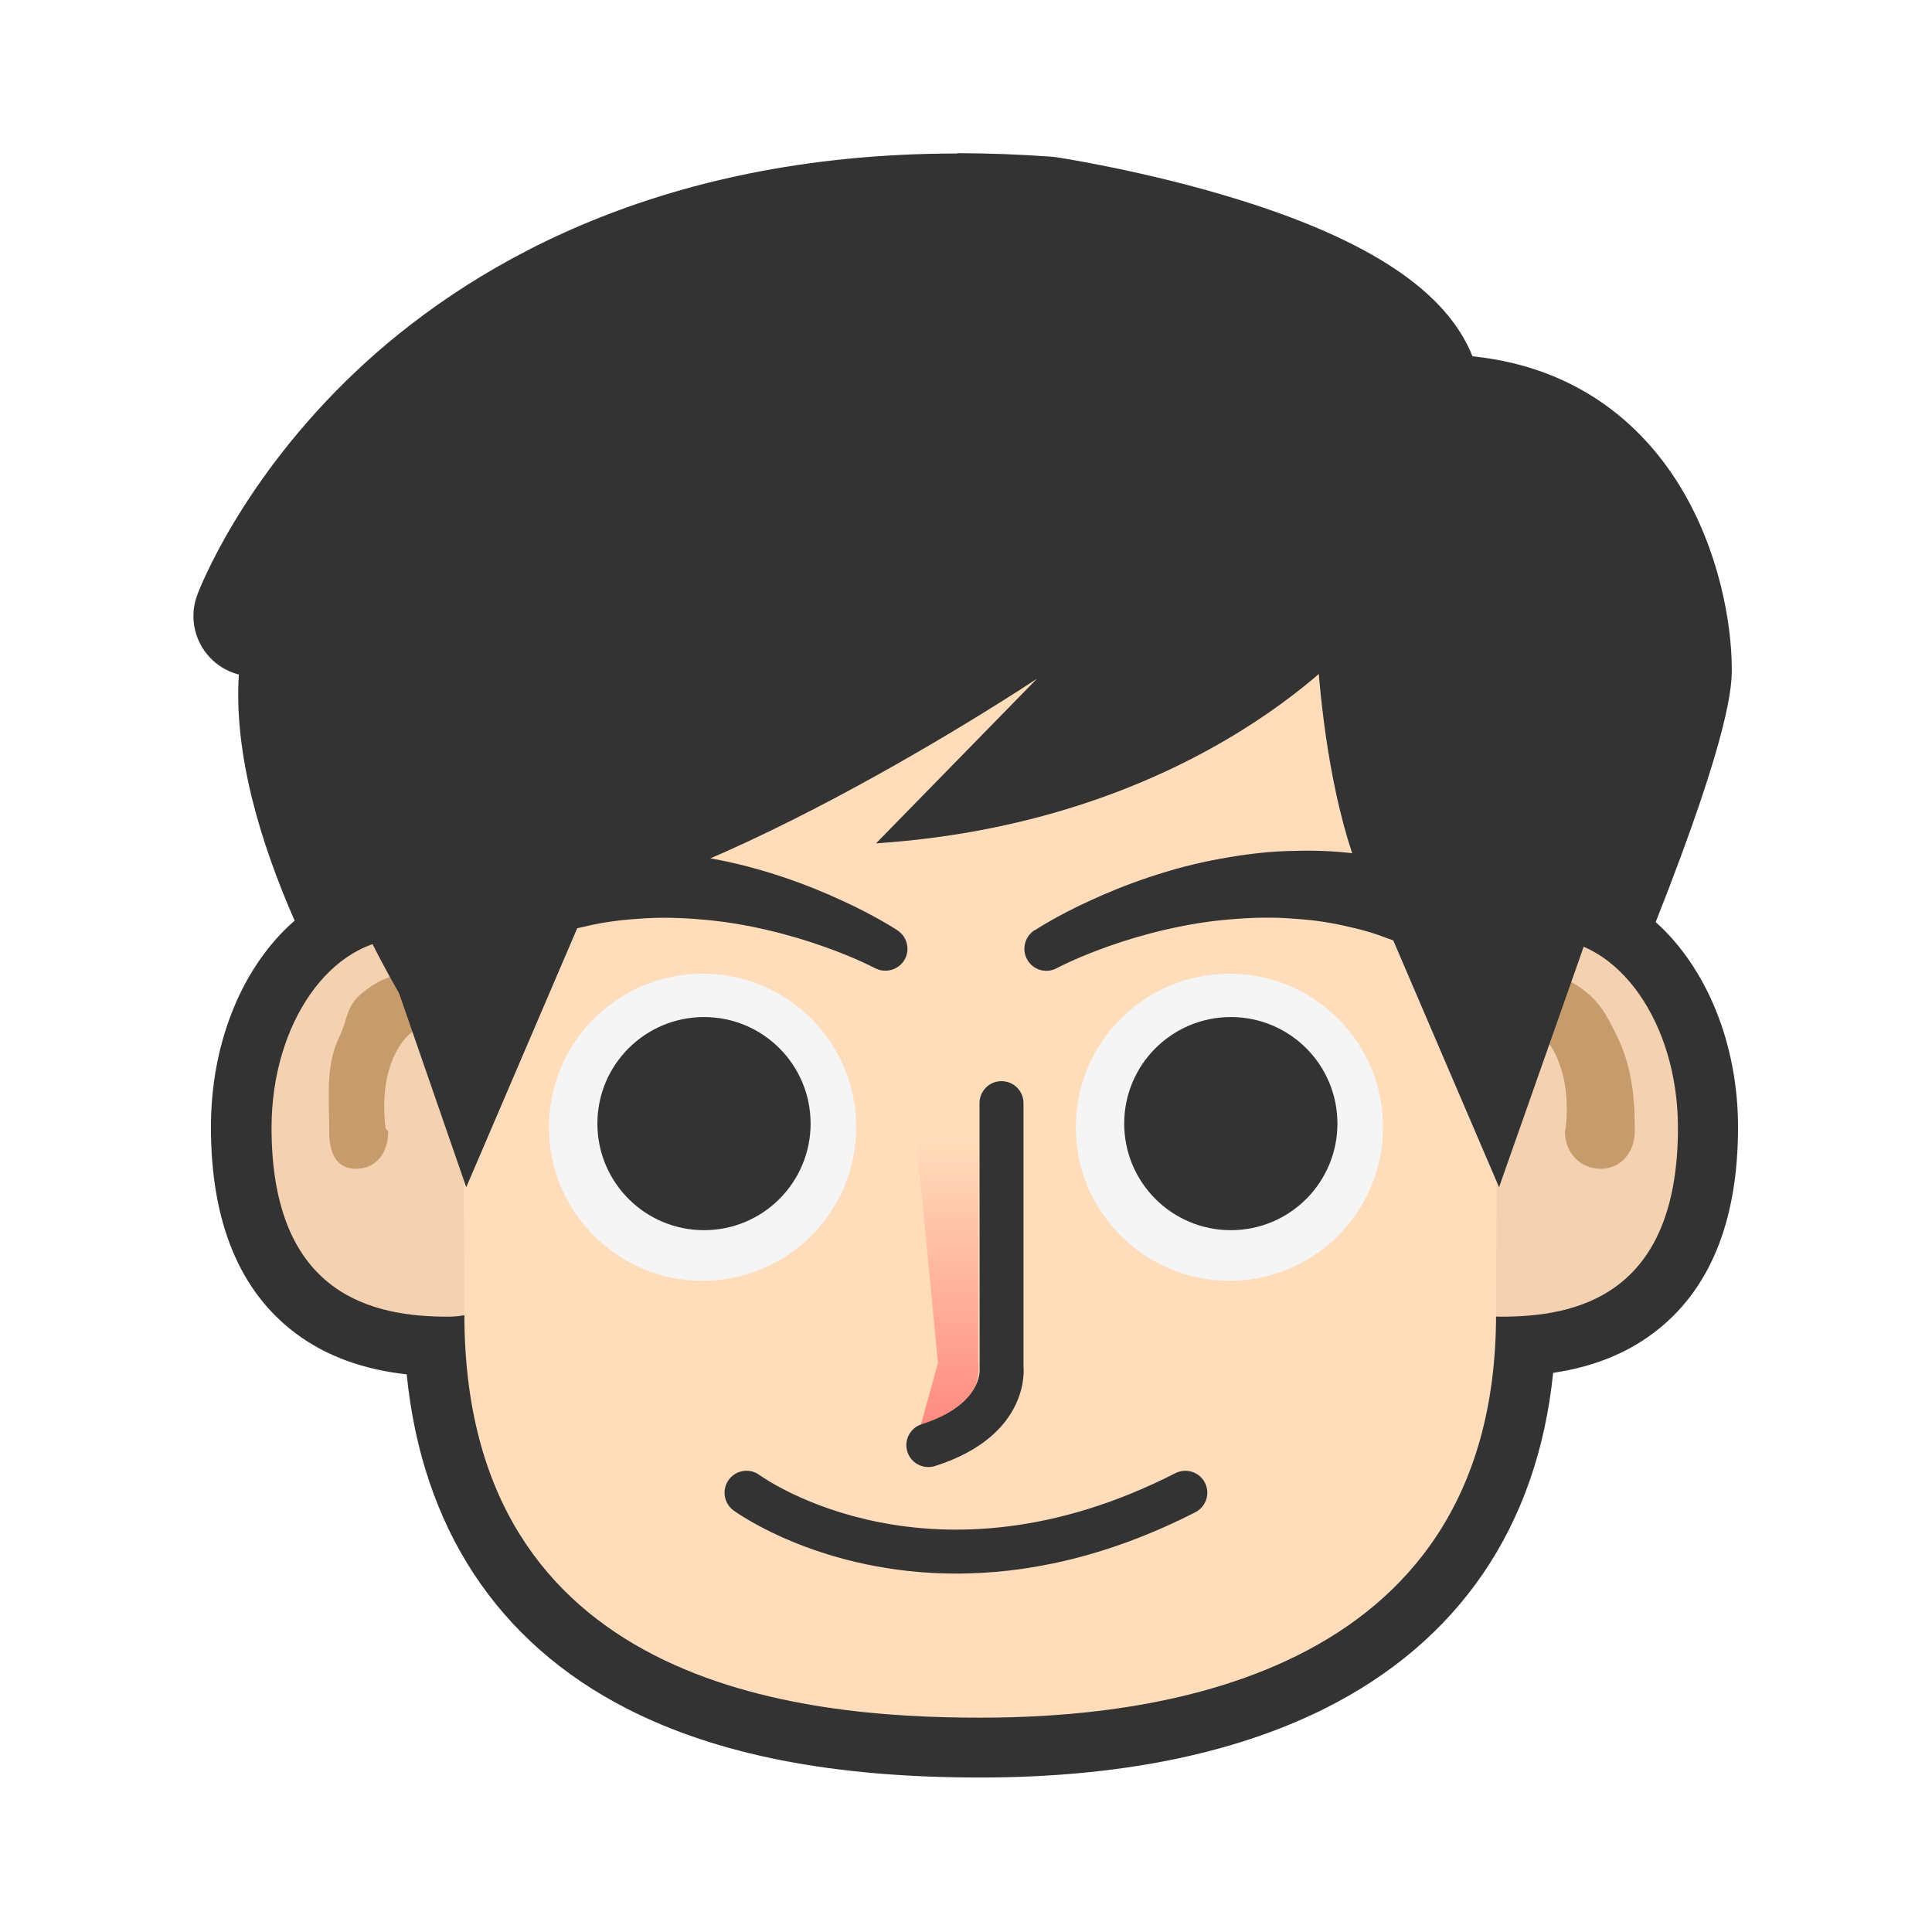
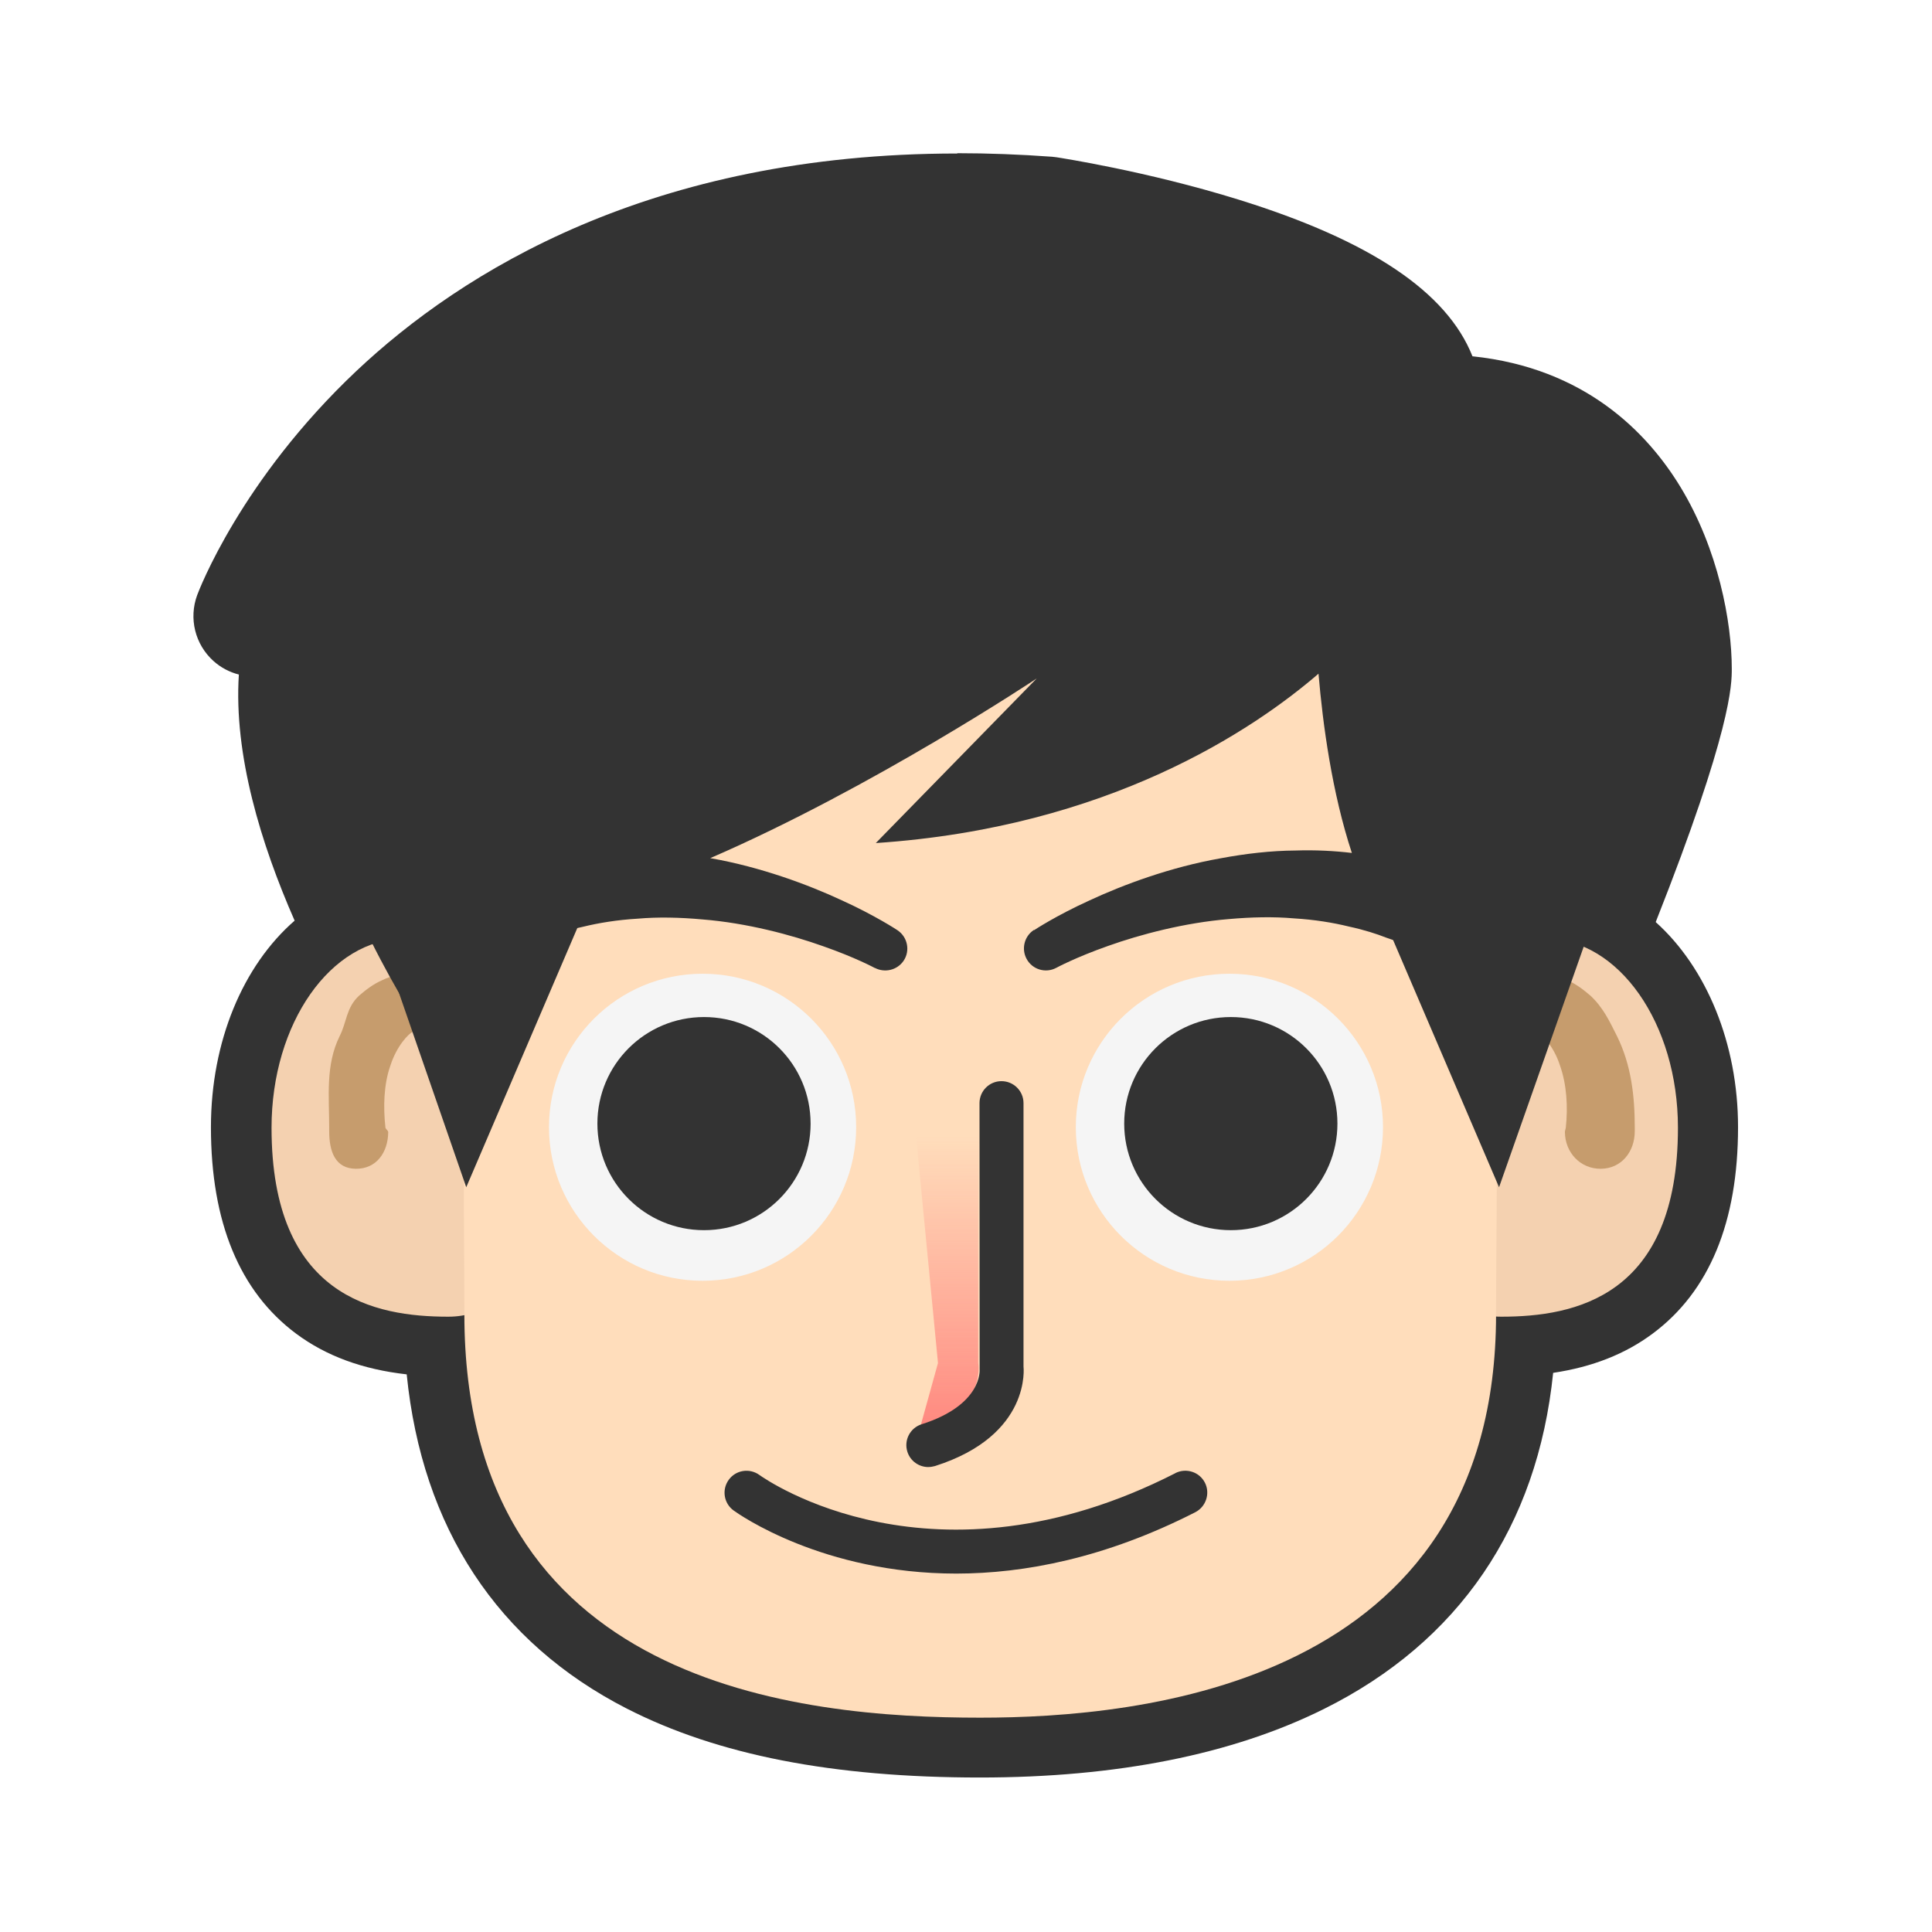
- <svg xmlns="http://www.w3.org/2000/svg" version="1.1" id="Layer_1" x="0px" y="0px" width="256px" height="256px" viewBox="0 0 256 256" enable-background="new 0 0 256 256" xml:space="preserve">
-   <path fill="#333333" d="M129.885,231.602c-18.807,0-33.515-2.845-44.964-8.696c-17.02-8.703-26.18-23.65-27.27-44.468  c-21.16-0.793-25.66-16.104-25.66-29.004c0-11.291,4.8-21.348,12.07-26.113c-5.58-11.88-10.41-26.64-7.68-38.49  c-0.28,0.14-0.59,0.29-0.91,0.45c-0.56,0.29-1.18,0.42-1.78,0.42c-0.96,0-1.92-0.35-2.67-1.02c-1.22-1.1-1.65-2.83-1.07-4.37  c0.21-0.58,5.44-14.36,20.08-28.16C63.43,39.48,87.66,24.4,126.9,24.4c3.991,0,8.12,0.16,12.273,0.47  c0.104,0.01,0.205,0.02,0.306,0.04c4.851,0.74,47.541,7.68,52.451,25.3c0.079,0.295,0.159,0.596,0.229,0.904  c27.31,1.163,33.37,27.38,33.37,37.62c0,5-3.521,16.34-10.461,33.72c-0.039,0.27-0.1,0.54-0.189,0.81l-0.12,0.36  c7.07,4.89,11.61,14.74,11.61,25.81c0,12.601-4.301,27.494-24.21,28.92c-1.89,34.381-27.39,53.246-72.229,53.246L129.885,231.602z" />
-   <path fill="#333333" d="M126.878,28.4c3.843,0,7.836,0.145,11.978,0.453c0,0,44.84,6.783,49.203,22.416  c0.33,1.19,0.51,2.47,0.58,3.81c0.541-0.02,1.07-0.03,1.59-0.03c26.67,0,31.271,25.37,31.271,33.66c0,5.96-6.46,22.98-10.55,33.17  l0.119,0.03l-1.239,3.52c7.229,3.1,12.489,12.66,12.489,23.969c0,22.431-13.719,25.03-23.409,25.03c-0.24,0-0.47-0.02-0.69-0.03  c-0.189,48.92-47.3,53.15-68.35,53.15c-23.98,0-68.29-4.24-68.35-53.35c-0.67,0.13-1.39,0.21-2.15,0.21  c-9.69,0-23.41-2.601-23.41-25.04c0-11.78,5.7-21.65,13.39-24.32c-5.52-10.95-13.85-31.25-7.47-44.03c0,0,1.4-2.14-0.67-2.14  c-1.16,0-3.4,0.66-7.57,2.75c0,0,19.8-53.29,93.21-53.29" />
-   <path fill="#333333" d="M126.849,20.339c-40.55,0-65.68,15.67-79.63,28.82c-15.31,14.45-20.86,29.07-21.09,29.69  c-1.14,3.08-0.29,6.54,2.16,8.74c0.98,0.88,2.14,1.48,3.36,1.79c-0.69,10.65,2.93,22.45,7.39,32.61  c-6.85,5.96-11.09,16.01-11.09,27.38c0,12.57,3.8,21.77,11.29,27.35c3.97,2.95,8.79,4.73,14.65,5.391  c2.04,20.3,12.02,35.52,29.17,44.289c12.03,6.15,27.33,9.131,46.78,9.131c18.13,0,33.45-3.051,45.56-9.07  c17.91-8.9,28.32-24.21,30.4-44.55c5.21-0.78,9.57-2.5,13.2-5.21c7.5-5.58,11.3-14.78,11.3-27.35c0-11.08-4.189-21.141-10.91-27.171  c10.08-25.5,10.08-31.52,10.08-33.55c0-6.24-1.789-15.85-6.8-24.1c-4.41-7.25-12.681-15.77-27.56-17.32  c-3.391-8.54-13.551-15.34-30.961-20.75c-12.189-3.79-23.66-5.54-24.14-5.62c-0.2-0.03-0.399-0.05-0.6-0.07  c-4.25-0.31-8.479-0.47-12.57-0.47L126.849,20.339z" />
-   <path fill="#F4D1B0" d="M187.223,149.434c0,13.83,2.004,25.035,11.7,25.035c9.7,0,23.413-2.6,23.413-25.04  c0-13.829-7.859-25.04-17.553-25.04c-9.697,0-17.561,11.21-17.561,25.03V149.434z" />
-   <path fill="#C69C6D" d="M190.13,149.34c0.042-3.876,0.845-8.29,2.74-12.04c0.962-1.907,2.18-3.76,3.899-5.366  c1.713-1.57,4.155-2.92,6.99-2.955c1.07,0.101,0.85,0,1.862,0.221c0.81,0.16,1.512,0.41,2.05,0.68c1.2,0.52,2.17,1.28,3.07,2.051  c1.72,1.6,2.563,3.459,3.52,5.359c1.9,3.84,2.355,7.99,2.355,12.13v0.479c0,2.711-1.766,4.94-4.479,4.971  c-2.72,0.029-4.75-2.141-4.779-4.86c0-0.2,0.1-0.409,0.119-0.6c0.301-2.729,0.121-5.71-0.77-8.22c-0.83-2.61-2.5-4.26-2.98-4.431  c-0.289-0.149-1.069-0.13-2.049,0.53c-0.951,0.66-1.921,1.74-2.73,3.01c-1.66,2.641-2.65,5.62-3.02,9.2l-0.011,0.14  c-0.18,1.59-1.61,2.75-3.2,2.58c-1.5-0.16-2.609-1.449-2.6-2.92L190.13,149.34z" />
-   <path fill="#F4D1B0" d="M71.094,149.434c0,13.83-2.006,25.035-11.703,25.035c-9.69,0-23.41-2.6-23.41-25.04  c0-13.829,7.86-25.04,17.56-25.04S71.1,135.6,71.1,149.43L71.094,149.434z" />
-   <path fill="#C69C6D" d="M68.184,149.34c-0.037-3.876-0.838-8.29-2.734-12.04c-0.96-1.907-2.186-3.76-3.906-5.366  c-1.707-1.57-4.152-2.92-6.984-2.955c-1.072,0.101-0.855,0-1.863,0.221c-0.814,0.16-1.512,0.41-2.053,0.68  c-1.195,0.52-2.166,1.28-3.064,2.051c-1.723,1.6-1.608,3.459-2.573,5.359c-1.893,3.84-1.386,7.99-1.386,12.13v0.479  c0,2.711,0.81,4.94,3.52,4.971c2.72,0.029,4.27-2.141,4.3-4.86c0-0.2-0.35-0.409-0.37-0.6c-0.3-2.729-0.23-5.71,0.66-8.22  c0.83-2.61,2.45-4.26,2.92-4.431c0.29-0.149,1.04-0.13,2.02,0.53c0.95,0.66,1.9,1.74,2.71,3.01c1.67,2.641,2.64,5.62,3.02,9.2  l0.01,0.14c0.18,1.59,1.6,2.75,3.19,2.58c1.5-0.16,2.61-1.449,2.6-2.92L68.184,149.34z" />
-   <path fill="#FFDDBB" d="M198.236,174.156c0,49.197-47.262,53.445-68.353,53.445c-23.996,0-68.35-4.24-68.35-53.44  c0-49.19-5.092-112.34,68.35-112.34c74.171,0,68.353,63.15,68.353,112.35V174.156z" />
-   <path fill="#333333" d="M48.69,119.504l13.09,37.811L80.683,113.2 M211.083,121.93l-12.45,35.382l-18.908-44.109" />
-   <path fill="#F5F5F5" d="M113.446,149.354c0,11.244-9.105,20.356-20.348,20.356c-11.243,0-20.354-9.112-20.354-20.356  c0-11.229,9.11-20.33,20.354-20.33C104.342,129.023,113.446,138.122,113.446,149.354z" />
-   <path fill="#333333" d="M107.41,148.88c0,7.804-6.317,14.125-14.122,14.125c-7.803,0-14.13-6.319-14.13-14.125  c0-7.8,6.327-14.116,14.13-14.116c7.805,0,14.12,6.316,14.12,14.116H107.41z" />
-   <path fill="#F5F5F5" d="M183.255,149.354c0,11.244-9.104,20.356-20.348,20.356s-20.357-9.112-20.357-20.356  c0-11.229,9.115-20.33,20.357-20.33C174.148,129.023,183.255,138.122,183.255,149.354z" />
-   <path fill="#333333" d="M177.216,148.88c0,7.804-6.315,14.125-14.123,14.125c-7.8,0-14.13-6.319-14.13-14.125  c0-7.8,6.33-14.116,14.13-14.116C170.898,134.764,177.216,141.08,177.216,148.88z" />
-   <path fill="#333333" d="M126.73,208.51c-17.718,0-28.84-7.867-29.528-8.367c-1.295-0.943-1.584-2.757-0.643-4.056  c0.93-1.295,2.74-1.592,4.05-0.657c0.93,0.668,23.08,16.133,55.14-0.229c1.431-0.716,3.181-0.164,3.91,1.271  c0.729,1.426,0.159,3.18-1.271,3.909c-11.93,6.093-22.67,8.13-31.68,8.13H126.73z" />
-   <path fill="#333333" d="M180.061,84.116c0,0-20.354,24.723-63.98,27.632l21.322-21.814c0,0-47.262,31.506-71.505,31.506l-5.816,0.73  l-6.54,10.543c0,0-20.721-33.453-11.631-51.63c0,0,3.396-5.207-8.238,0.607c0,0,21.933-59.018,105.189-52.837  c0,0,44.841,6.783,49.203,22.416c3.33,11.95-8,32.84-8,32.84L180.061,84.116z" />
-   <path fill="#333333" d="M174.242,79.266c0,0,0,33.45,11.633,46.535l21.8,4.08c0,0,13.833-32.43,13.833-41.16  c0-8.72-5.092-36.36-35.633-33.45c-30.537,2.91-11.633,24-11.633,24V79.266z" />
-   <path fill="#333333" d="M137.066,123.296c0,0,2.873-1.91,7.338-3.94c4.488-2.087,10.736-4.404,17.373-5.58  c3.307-0.612,6.689-1.007,9.899-1.03c3.195-0.105,6.234,0.1,8.8,0.48c2.594,0.312,4.715,0.802,6.19,1.224  c1.49,0.376,2.336,0.595,2.336,0.595c2.813,0.716,4.513,3.573,3.797,6.384c-0.725,2.81-3.579,4.51-6.393,3.79  c-0.146-0.04-0.287-0.08-0.435-0.13l-0.457-0.17c0,0-0.666-0.24-1.824-0.64c-1.153-0.46-2.828-1.01-4.918-1.46  c-2.073-0.51-4.563-0.92-7.27-1.08c-2.712-0.24-5.652-0.17-8.593,0.09c-5.89,0.48-11.761,2.04-16.021,3.56  c-4.32,1.52-6.859,2.9-6.859,2.9c-1.41,0.76-3.18,0.24-3.94-1.18c-0.72-1.33-0.3-2.98,0.931-3.81l0.06-0.04L137.066,123.296z" />
-   <path fill="#333333" d="M115.976,128.31c0,0-2.544-1.382-6.866-2.9c-4.262-1.518-10.13-3.083-16.025-3.56  c-2.938-0.268-5.883-0.334-8.59-0.097c-2.71,0.158-5.2,0.567-7.27,1.08c-2.093,0.447-3.77,1.003-4.923,1.46  c-1.156,0.4-1.82,0.636-1.82,0.636l-0.453,0.15c-2.74,0.96-5.74-0.48-6.7-3.22c-0.96-2.74,0.48-5.74,3.22-6.7  c0.14-0.05,0.29-0.1,0.43-0.13c0,0,0.85-0.22,2.33-0.6c1.47-0.42,3.6-0.91,6.19-1.23c2.57-0.38,5.6-0.59,8.8-0.48  c3.21,0.021,6.59,0.41,9.9,1.03c6.63,1.17,12.88,3.49,17.37,5.58c4.46,2.03,7.34,3.94,7.34,3.94l0.04,0.03  c1.33,0.89,1.7,2.7,0.81,4.03c-0.85,1.26-2.51,1.649-3.82,0.95L115.976,128.31z" />
-   <linearGradient id="SVGID_1_" gradientUnits="userSpaceOnUse" x1="991.472" y1="-243.831" x2="991.472" y2="-233.491" gradientTransform="matrix(7.466 0 0 -7.466 -7277.02 -1609.028)">
-     <stop offset="0" style="stop-color:#FF5459" />
-     <stop offset="0.789" style="stop-color:#FF6064;stop-opacity:0" />
+ <svg xmlns="http://www.w3.org/2000/svg" width="256" height="256" viewBox="0 0 256 256">
+   <path fill="#333" d="M129.885 231.602c-18.807 0-33.515-2.845-44.964-8.694-17.02-8.703-26.18-23.65-27.27-44.47-21.16-.793-25.66-16.104-25.66-29.004 0-11.29 4.8-21.348 12.07-26.11-5.58-11.88-10.41-26.64-7.68-38.49-.28.14-.59.29-.91.45-.56.29-1.18.42-1.78.42-.96 0-1.92-.35-2.67-1.02-1.22-1.1-1.65-2.83-1.07-4.37.21-.58 5.44-14.36 20.08-28.16C63.43 39.48 87.66 24.4 126.9 24.4c3.99 0 8.12.16 12.273.47.104.01.205.02.306.04 4.85.74 47.54 7.68 52.45 25.3.08.295.16.596.23.904 27.31 1.163 33.37 27.38 33.37 37.62 0 5-3.53 16.34-10.48 33.72-.04.27-.1.54-.19.81l-.12.36c7.07 4.89 11.61 14.74 11.61 25.81 0 12.6-4.3 27.494-24.21 28.92-1.89 34.38-27.39 53.246-72.23 53.246l-.05.002h.02zM126.878 28.4c3.843 0 7.836.145 11.978.453 0 0 44.84 6.783 49.203 22.416.33 1.19.51 2.47.58 3.81.54-.02 1.07-.03 1.59-.03 26.67 0 31.27 25.37 31.27 33.66 0 5.96-6.46 22.98-10.55 33.17l.12.03-1.24 3.52c7.23 3.1 12.49 12.66 12.49 23.96 0 22.43-13.72 25.03-23.41 25.03-.24 0-.47-.03-.69-.03-.19 48.92-47.3 53.15-68.35 53.15-23.98 0-68.29-4.24-68.35-53.35-.67.11-1.39.19-2.15.19-9.69 0-23.41-2.6-23.41-25.04 0-11.78 5.7-21.65 13.39-24.32C43.83 114.08 35.5 93.78 41.88 81c0 0 1.4-2.14-.67-2.14-1.16 0-3.4.66-7.57 2.75 0 0 19.8-53.29 93.21-53.29" />
+   <path fill="#333" d="M126.85 20.34c-40.55 0-65.68 15.67-79.63 28.82-15.31 14.45-20.86 29.07-21.09 29.69-1.14 3.08-.29 6.54 2.16 8.74.98.88 2.14 1.48 3.36 1.79-.69 10.65 2.93 22.45 7.39 32.61-6.85 5.96-11.09 16.01-11.09 27.38 0 12.57 3.8 21.77 11.29 27.35 3.97 2.95 8.79 4.73 14.65 5.39 2.04 20.3 12.02 35.52 29.17 44.29 12.03 6.15 27.33 9.13 46.78 9.13 18.13 0 33.45-3.05 45.56-9.07 17.91-8.896 28.32-24.21 30.4-44.55 5.21-.78 9.57-2.5 13.2-5.21 7.5-5.58 11.3-14.78 11.3-27.35 0-11.08-4.19-21.14-10.91-27.17 10.08-25.5 10.08-31.52 10.08-33.55 0-6.24-1.79-15.85-6.8-24.1-4.41-7.25-12.682-15.77-27.56-17.32-3.394-8.54-13.552-15.34-30.962-20.75-12.19-3.79-23.66-5.54-24.14-5.62-.2-.03-.4-.05-.6-.07-4.25-.31-8.48-.47-12.57-.47l.01.04h.002z" />
+   <path fill="#F4D1B0" d="M187.223 149.434c0 13.83 2.004 25.035 11.7 25.035 9.7 0 23.413-2.6 23.413-25.04 0-13.83-7.86-25.04-17.553-25.04-9.697 0-17.56 11.21-17.56 25.03v.01z" />
+   <path fill="#C69C6D" d="M190.13 149.34c.042-3.876.845-8.29 2.74-12.04.962-1.907 2.18-3.76 3.9-5.366 1.712-1.57 4.152-2.92 6.99-2.955 1.07.1.85 0 1.86.22.81.16 1.51.41 2.05.68 1.2.52 2.17 1.28 3.07 2.05 1.72 1.6 2.562 3.46 3.52 5.36 1.9 3.84 2.354 7.99 2.354 12.13v.48c0 2.71-1.768 4.94-4.48 4.97-2.72.03-4.75-2.14-4.777-4.86 0-.2.1-.41.12-.6.3-2.73.12-5.71-.77-8.22-.83-2.61-2.5-4.26-2.98-4.43-.29-.15-1.07-.13-2.05.53-.95.66-1.92 1.74-2.73 3.01-1.66 2.64-2.65 5.62-3.02 9.2l-.01.14c-.182 1.59-1.61 2.75-3.2 2.58-1.5-.16-2.61-1.45-2.6-2.92l.013.04z" />
+   <path fill="#F4D1B0" d="M71.094 149.434c0 13.83-2.006 25.035-11.703 25.035-9.69 0-23.41-2.6-23.41-25.04 0-13.83 7.86-25.04 17.56-25.04S71.1 135.6 71.1 149.43l-.006.004z" />
+   <path fill="#C69C6D" d="M68.184 149.34c-.037-3.876-.838-8.29-2.734-12.04-.96-1.907-2.186-3.76-3.906-5.366-1.707-1.57-4.152-2.92-6.984-2.955-1.072.1-.855 0-1.863.22-.814.16-1.512.41-2.053.68-1.195.52-2.166 1.28-3.064 2.05-1.723 1.6-1.608 3.46-2.573 5.36-1.893 3.84-1.386 7.99-1.386 12.13v.48c0 2.71.81 4.94 3.52 4.97 2.72.03 4.27-2.14 4.3-4.86 0-.2-.35-.41-.37-.6-.3-2.73-.23-5.71.66-8.22.83-2.61 2.45-4.26 2.92-4.43.29-.15 1.04-.13 2.02.53.95.66 1.9 1.74 2.71 3.01 1.67 2.64 2.64 5.62 3.02 9.2l.01.14c.18 1.59 1.6 2.75 3.19 2.58 1.5-.16 2.61-1.45 2.6-2.92l-.01.04z" />
+   <path fill="#fdb" d="M198.236 174.156c0 49.197-47.262 53.445-68.354 53.445-23.996 0-68.35-4.24-68.35-53.44 0-49.19-5.092-112.34 68.35-112.34 74.17 0 68.354 63.15 68.354 112.35v-.01z" />
+   <path fill="#333" d="M48.69 119.504l13.09 37.81L80.683 113.2m130.4 8.73l-12.45 35.383-18.908-44.11" />
+   <path fill="#F5F5F5" d="M113.446 149.354c0 11.244-9.105 20.356-20.348 20.356-11.243 0-20.354-9.112-20.354-20.356 0-11.23 9.11-20.33 20.354-20.33s20.348 9.098 20.348 20.33z" />
+   <path fill="#333" d="M107.41 148.88c0 7.804-6.317 14.125-14.122 14.125-7.803 0-14.13-6.32-14.13-14.125 0-7.8 6.327-14.116 14.13-14.116 7.805 0 14.12 6.316 14.12 14.116h.002z" />
+   <path fill="#F5F5F5" d="M183.255 149.354c0 11.244-9.104 20.356-20.348 20.356s-20.357-9.112-20.357-20.356c0-11.23 9.115-20.33 20.357-20.33 11.24 0 20.348 9.098 20.348 20.33z" />
+   <path d="M163.093 134.764c-7.8 0-14.13 6.316-14.13 14.116 0 7.806 6.33 14.125 14.13 14.125 7.808 0 14.123-6.32 14.123-14.125 0-7.8-6.318-14.116-14.123-14.116zM155.75 195.2c-32.06 16.362-54.21.897-55.14.23-1.31-.936-3.12-.64-4.05.656-.942 1.3-.653 3.114.642 4.056.688.5 11.81 8.367 29.528 8.367h-.01c9.005-.01 19.738-2.05 31.66-8.13 1.42-.73 2-2.49 1.28-3.91-.73-1.44-2.48-1.99-3.91-1.28zm-29.03 13.314h-.02.02zm61.924-153.427c-.065-1.34-.247-2.625-.58-3.818-4.36-15.64-49.2-22.42-49.2-22.42-83.257-6.18-105.19 52.84-105.19 52.84 11.634-5.82 8.24-.61 8.24-.61-9.09 18.17 11.63 51.63 11.63 51.63l6.54-10.55 3.223-.41c.01.03.012.06.022.09.96 2.74 3.96 4.18 6.7 3.22l.45-.15s.66-.24 1.82-.64c1.15-.46 2.83-1.01 4.92-1.46 2.07-.51 4.56-.92 7.27-1.08 2.7-.24 5.65-.17 8.59.1 5.89.47 11.76 2.04 16.02 3.56 4.2 1.47 6.72 2.82 6.85 2.89l-.03-.03c1.31.69 2.97.31 3.82-.95.89-1.33.52-3.14-.81-4.03l-.04-.03s-2.88-1.91-7.34-3.94c-4.49-2.09-10.74-4.41-17.37-5.58l-.07-.01c21.54-9.33 43.26-23.81 43.26-23.81l-21.32 21.81c30.86-2.06 50.06-15.03 58.66-22.44.57 6.74 1.8 15.8 4.42 23.75-2.27-.27-4.82-.41-7.49-.32-3.21.02-6.59.41-9.9 1.03-6.64 1.17-12.88 3.49-17.37 5.58-4.47 2.03-7.34 3.94-7.34 3.94v-.01H137l.02-.03-.06.04c-1.23.83-1.65 2.48-.93 3.81.76 1.42 2.53 1.94 3.94 1.18 0 0 2.54-1.38 6.86-2.9 4.26-1.52 10.14-3.08 16.03-3.56 2.94-.26 5.88-.33 8.59-.09 2.71.16 5.2.57 7.27 1.08 2.09.45 3.76 1 4.92 1.46l1.334.46c.28.36.57.72.87 1.05l21.8 4.08s13.83-32.43 13.83-41.16c-.003-8.45-4.784-34.66-32.867-33.63zm-72.668 73.223l-.013-.007.006.006z" fill="#333" />
+   <linearGradient id="a" gradientUnits="userSpaceOnUse" x1="216.022" y1="-315.489" x2="216.022" y2="-305.149" gradientTransform="matrix(7.466 0 0 -7.466 -1487.503 -2144.024)">
+     <stop offset="0" stop-color="#FF5459" />
+     <stop offset=".789" stop-color="#FF6064" stop-opacity="0" />
  </linearGradient>
-   <path fill="url(#SVGID_1_)" d="M129.62,148.38v32.229c0,0,1.18,6.238-7.83,9.011l2.497-9.011l-3.34-34.592" />
-   <path fill="#333333" d="M123.004,194.393c-1.23,0-2.38-0.789-2.77-2.026c-0.49-1.527,0.36-3.163,1.894-3.65  c8.004-2.55,7.696-7.12,7.679-7.319l-0.017-35.23c0-1.607,1.304-2.91,2.91-2.91c1.61,0,2.92,1.303,2.92,2.91v34.902  c0,0,1.122,9.104-11.73,13.188C123.602,194.346,123.295,194.393,123.004,194.393z" />
+   <path fill="url(#a)" d="M129.62 148.38v32.23s1.18 6.237-7.83 9.01l2.497-9.01-3.34-34.593" />
+   <path fill="#333" d="M123.004 194.393c-1.23 0-2.38-.79-2.77-2.024-.49-1.53.36-3.17 1.894-3.65 8.004-2.55 7.696-7.12 7.68-7.32l-.018-35.23c0-1.61 1.304-2.91 2.91-2.91 1.61 0 2.92 1.3 2.92 2.91v34.9s1.122 9.1-11.73 13.19c-.288.08-.595.13-.886.13z" />
</svg>
